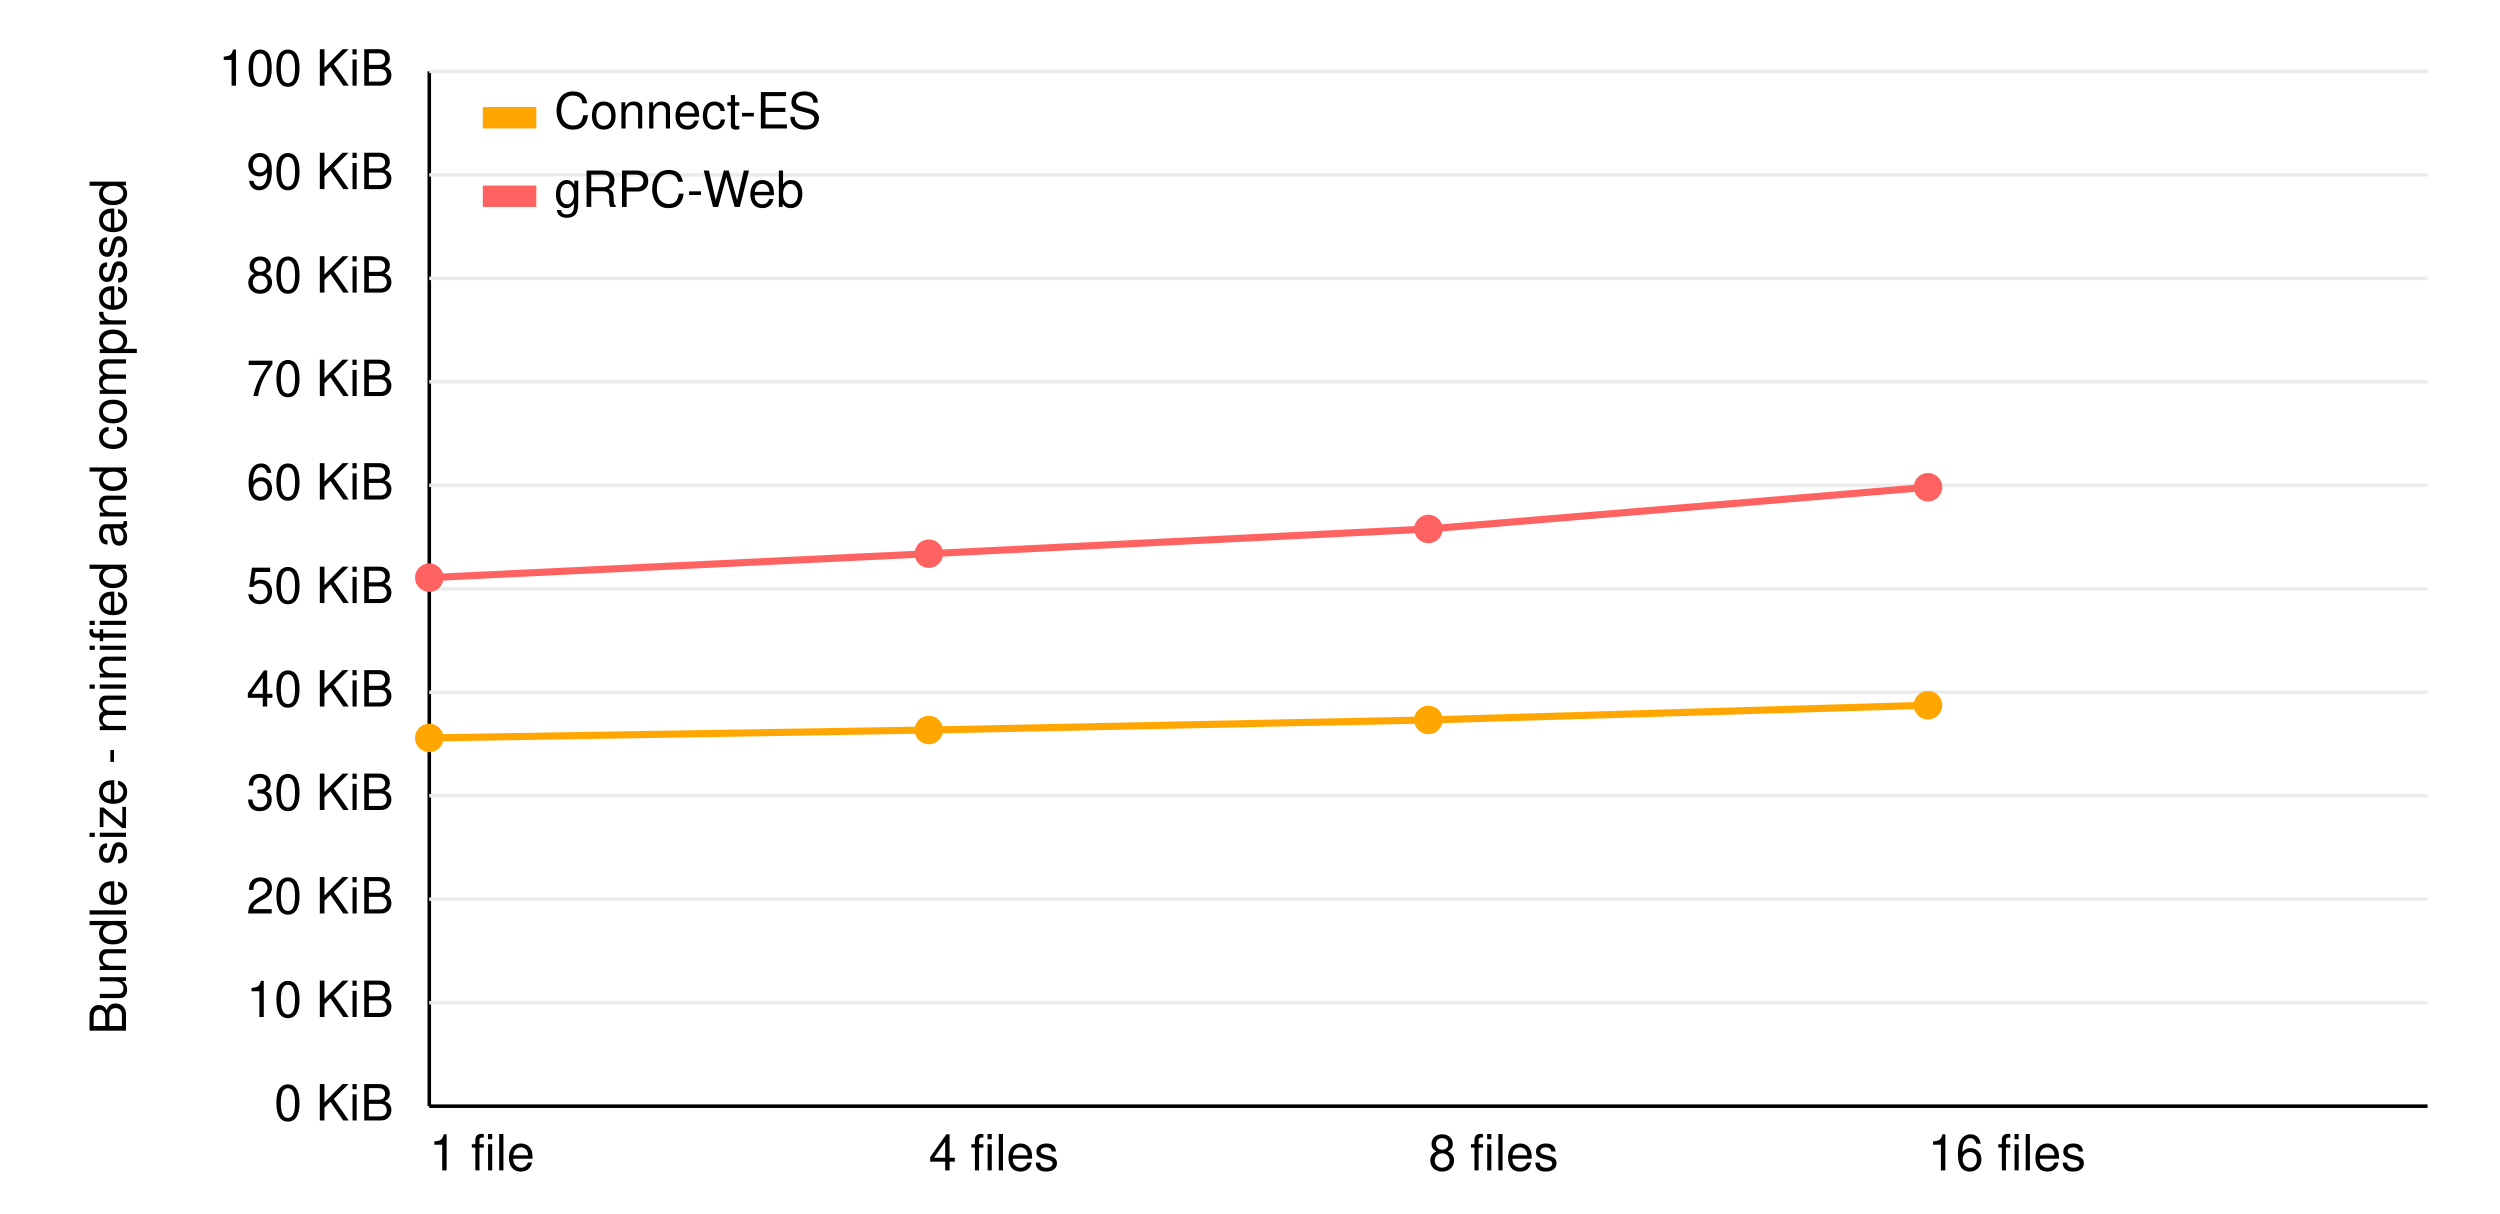
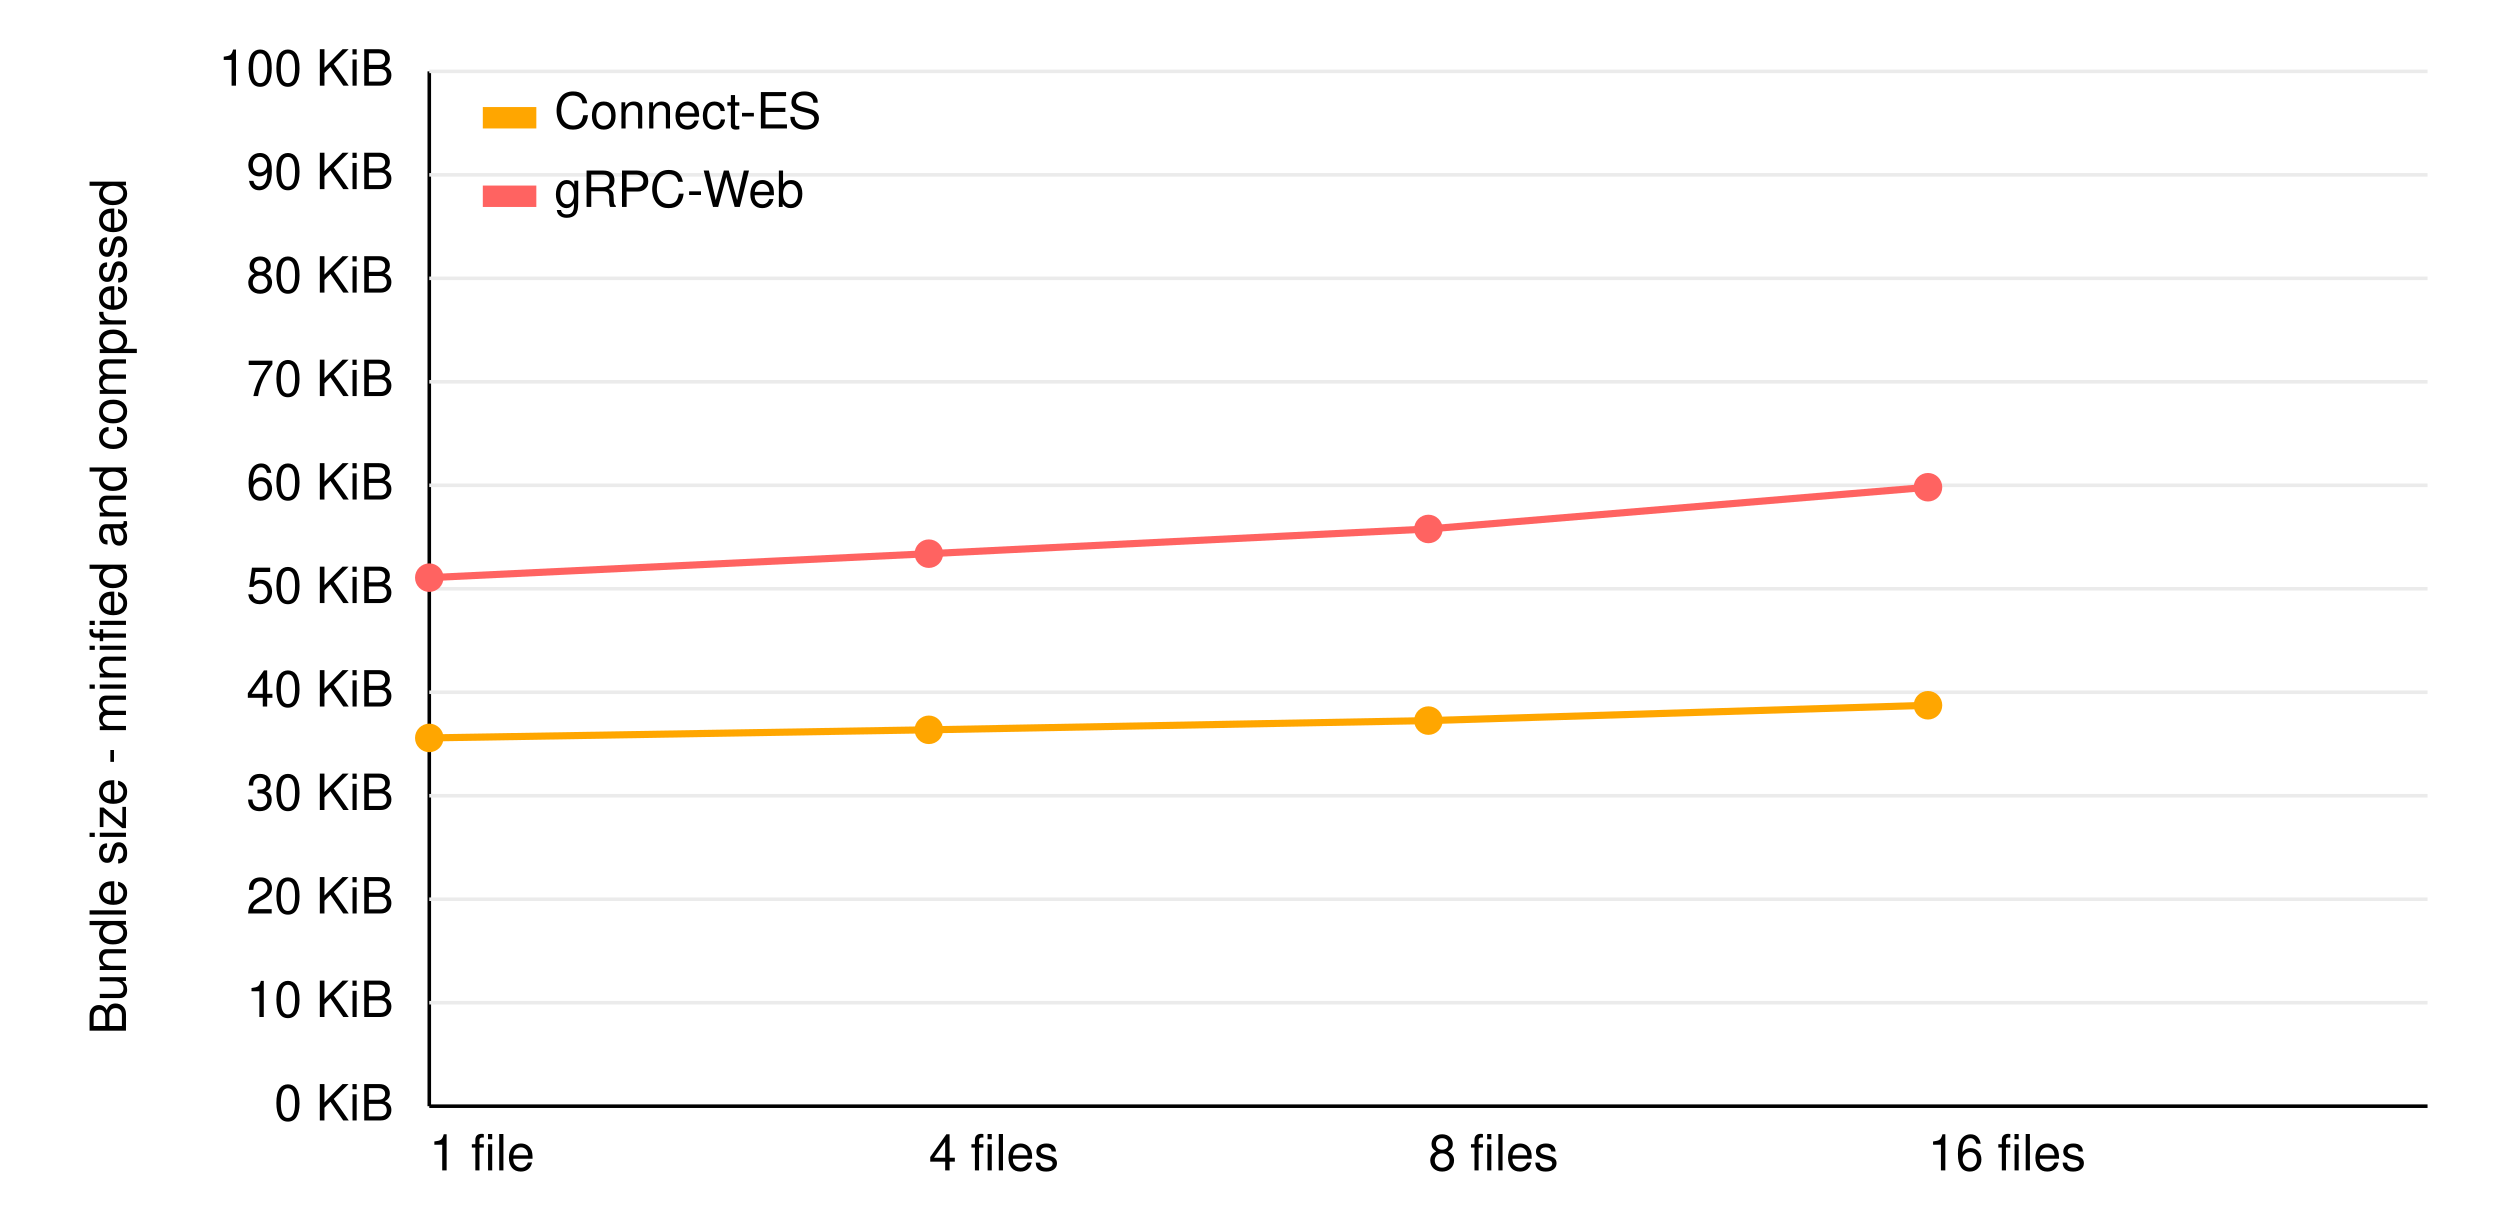
<svg xmlns="http://www.w3.org/2000/svg" version="1.1" width="680px" height="330px" viewBox="0 0 680 340" class="chart">
  <style>
      
      text {
        font: 14px Verdana, Helvetica, Arial, sans-serif;
      }
      
    </style>
  <g transform="translate(110,310)">
    <line y1="0" x2="560" stroke="black" />
    <text x="0" y="18" text-anchor="start">1 file</text>
    <text x="140" y="18" text-anchor="start">4 files</text>
    <text x="280" y="18" text-anchor="start">8 files</text>
    <text x="420" y="18" text-anchor="start">16 files</text>
  </g>
  <g transform="translate(110, 20)">
    <line x1="0" x2="0" y1="0" y2="290" stroke="black" />
    <g transform="rotate(-90), translate(-150,-85)">
      <text text-anchor="middle">Bundle size - minified and compressed</text>
    </g>
    <text x="-10" y="4" text-anchor="end">100 KiB</text>
    <line x1="0" x2="560" y1="0" y2="0" stroke="#ebebeb" />
    <text x="-10" y="33" text-anchor="end">90 KiB</text>
    <line x1="0" x2="560" y1="29" y2="29" stroke="#ebebeb" />
    <text x="-10" y="62" text-anchor="end">80 KiB</text>
    <line x1="0" x2="560" y1="58" y2="58" stroke="#ebebeb" />
    <text x="-10" y="91" text-anchor="end">70 KiB</text>
    <line x1="0" x2="560" y1="87" y2="87" stroke="#ebebeb" />
    <text x="-10" y="120" text-anchor="end">60 KiB</text>
    <line x1="0" x2="560" y1="116" y2="116" stroke="#ebebeb" />
    <text x="-10" y="149" text-anchor="end">50 KiB</text>
    <line x1="0" x2="560" y1="145" y2="145" stroke="#ebebeb" />
    <text x="-10" y="178" text-anchor="end">40 KiB</text>
    <line x1="0" x2="560" y1="174" y2="174" stroke="#ebebeb" />
    <text x="-10" y="207" text-anchor="end">30 KiB</text>
    <line x1="0" x2="560" y1="203" y2="203" stroke="#ebebeb" />
    <text x="-10" y="236" text-anchor="end">20 KiB</text>
    <line x1="0" x2="560" y1="232" y2="232" stroke="#ebebeb" />
    <text x="-10" y="265" text-anchor="end">10 KiB</text>
    <line x1="0" x2="560" y1="261" y2="261" stroke="#ebebeb" />
    <text x="-10" y="294" text-anchor="end">0 KiB</text>
  </g>
  <g transform="translate(110, 20)">
-     <polyline fill="none" stroke="#ffa600" stroke-width="2" points="0,186.798 140,184.58 280,181.76 420,177.633">
+     <polyline fill="none" stroke="#ffa600" stroke-width="2" points="0,186.798 140,184.524 280,181.941 420,177.648">
    </polyline>
    <circle cx="0" cy="186.798" r="4" fill="#ffa600" />
-     <circle cx="140" cy="184.58" r="4" fill="#ffa600" />
-     <circle cx="280" cy="181.76" r="4" fill="#ffa600" />
-     <circle cx="420" cy="177.633" r="4" fill="#ffa600" />
+     <circle cx="140" cy="184.524" r="4" fill="#ffa600" />
+     <circle cx="280" cy="181.941" r="4" fill="#ffa600" />
+     <circle cx="420" cy="177.648" r="4" fill="#ffa600" />
  </g>
  <g transform="translate(110, 20)">
    <polyline fill="none" stroke="#ff6361" stroke-width="2" points="0,141.885 140,135.164 280,128.24 420,116.544">
    </polyline>
    <circle cx="0" cy="141.885" r="4" fill="#ff6361" />
    <circle cx="140" cy="135.164" r="4" fill="#ff6361" />
    <circle cx="280" cy="128.24" r="4" fill="#ff6361" />
    <circle cx="420" cy="116.544" r="4" fill="#ff6361" />
  </g>
  <g transform="translate(125, 30)">
    <g transform="translate(0, 0)">
      <rect width="15" height="6" fill="#ffa600" />
      <text x="20" y="6">Connect-ES</text>
    </g>
    <g transform="translate(0, 22)">
      <rect width="15" height="6" fill="#ff6361" />
      <text x="20" y="6">gRPC-Web</text>
    </g>
  </g>
</svg>
